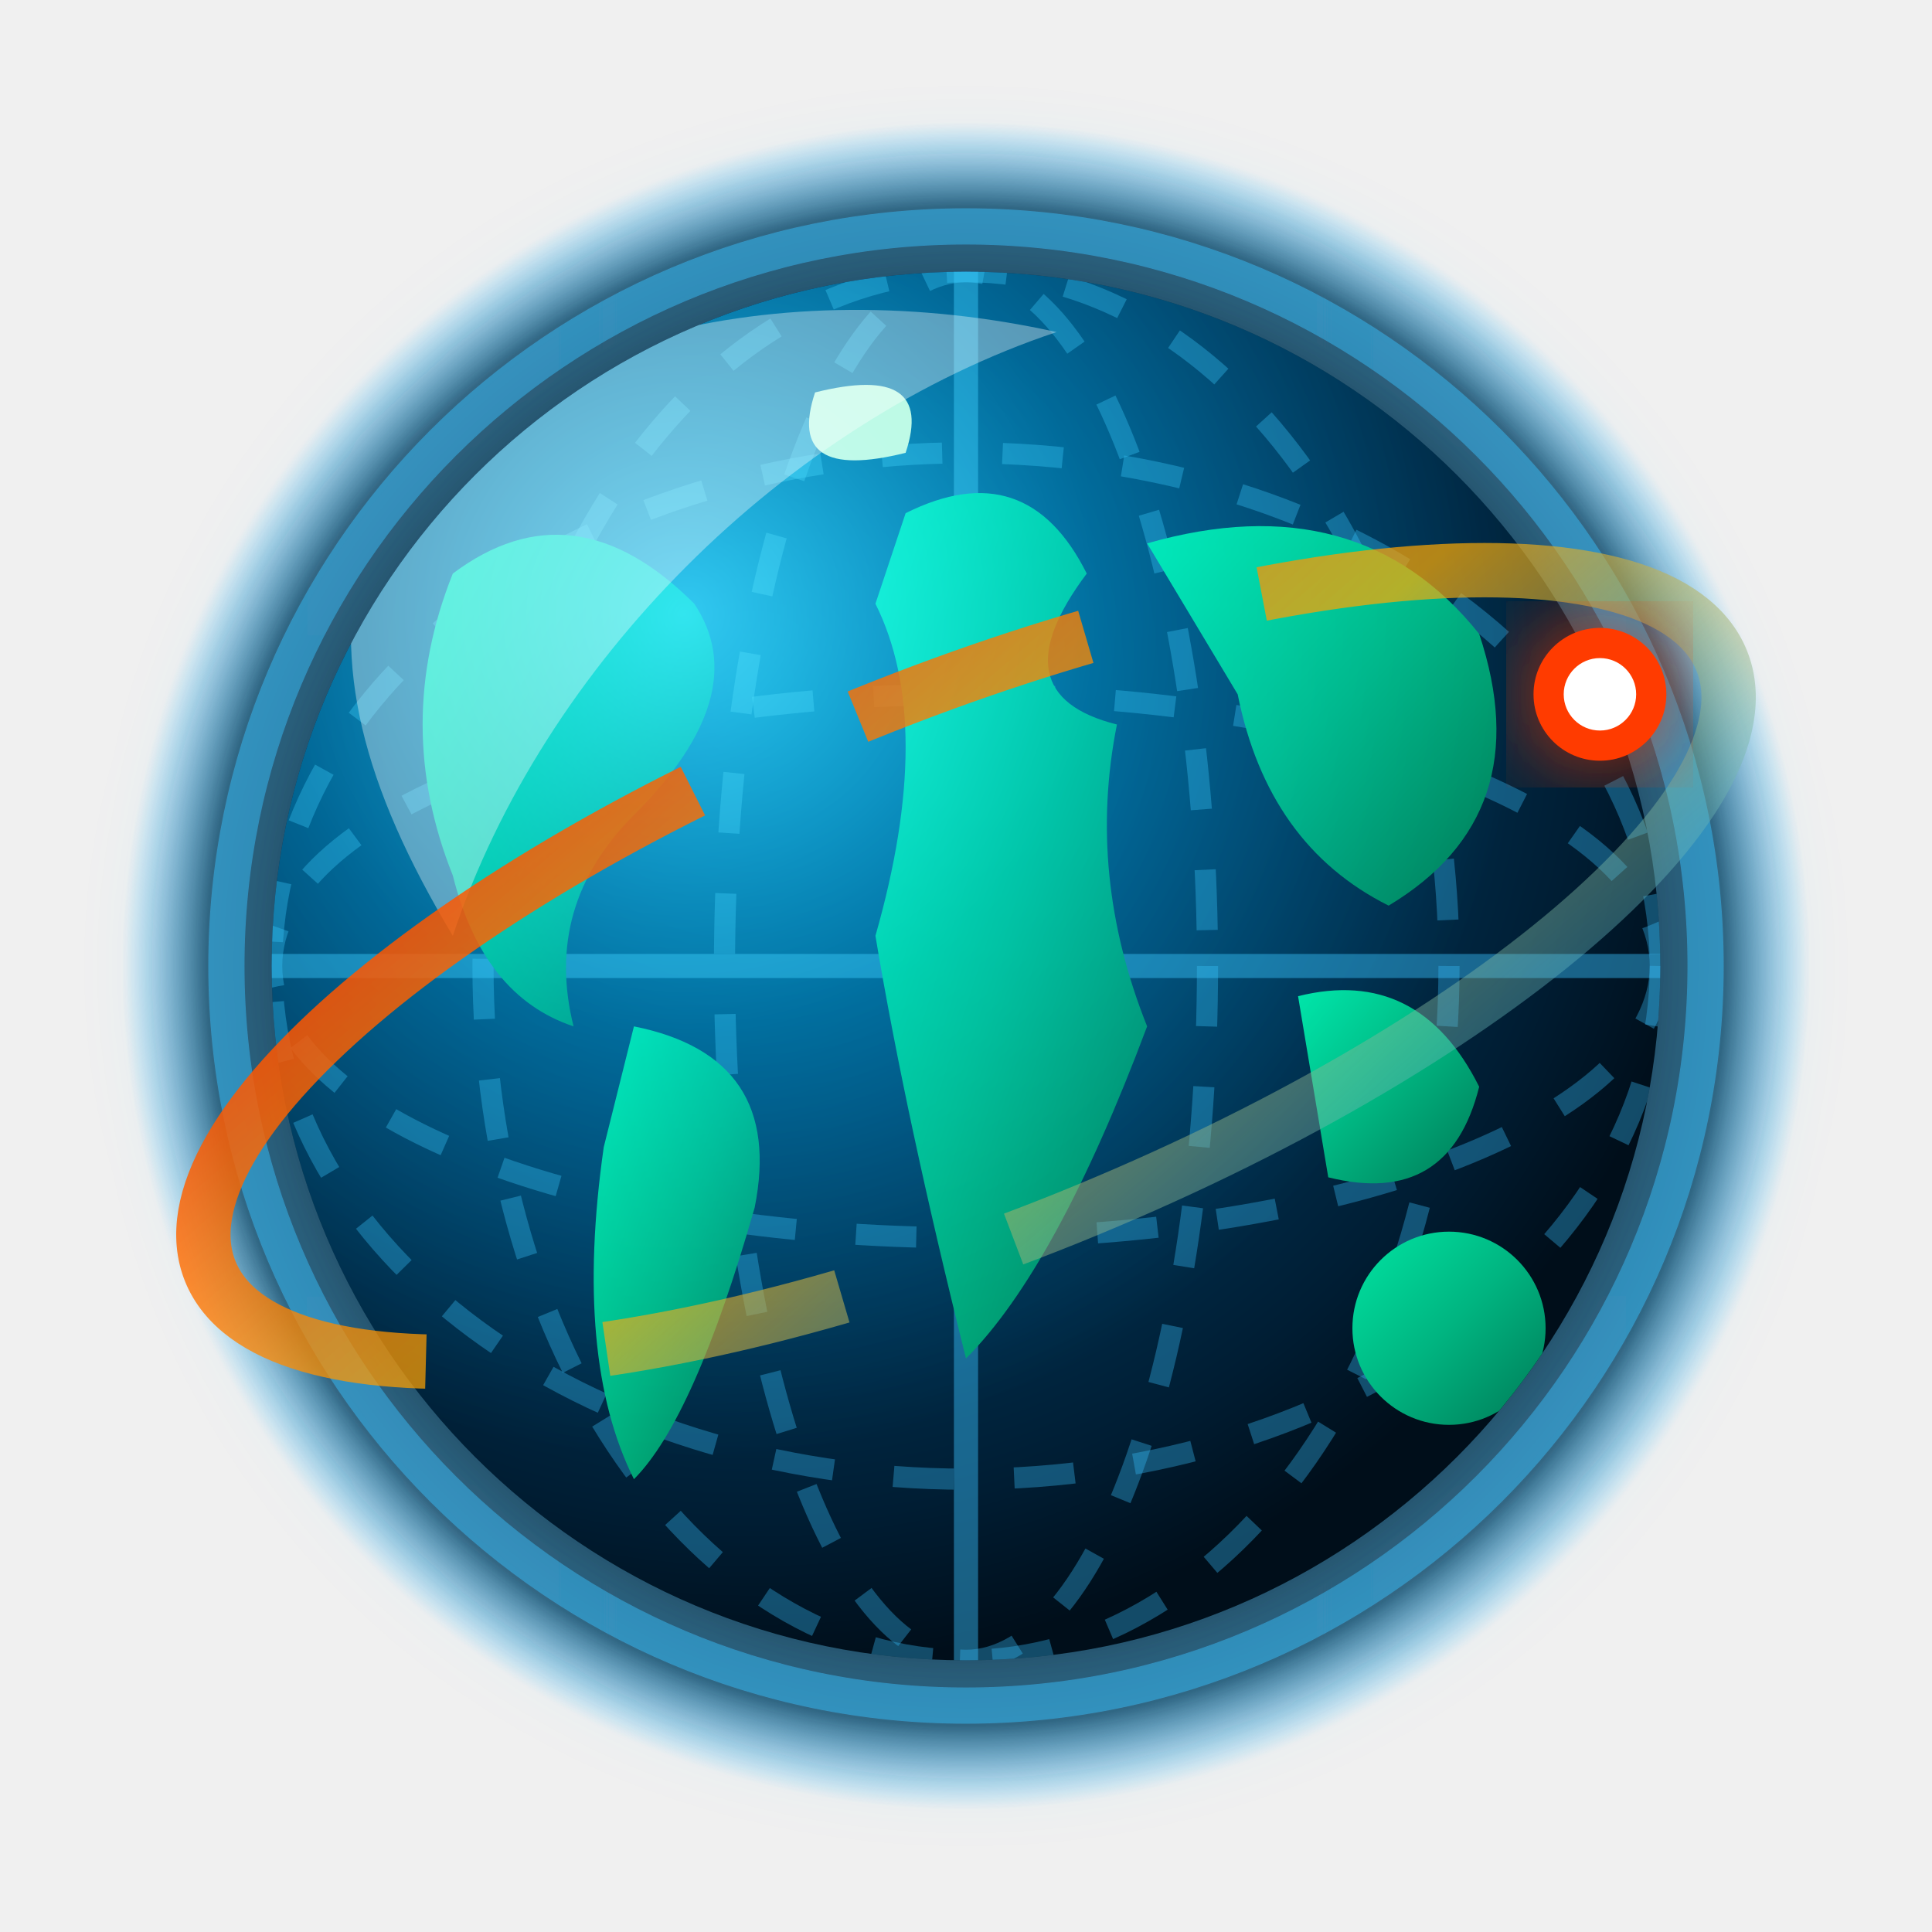
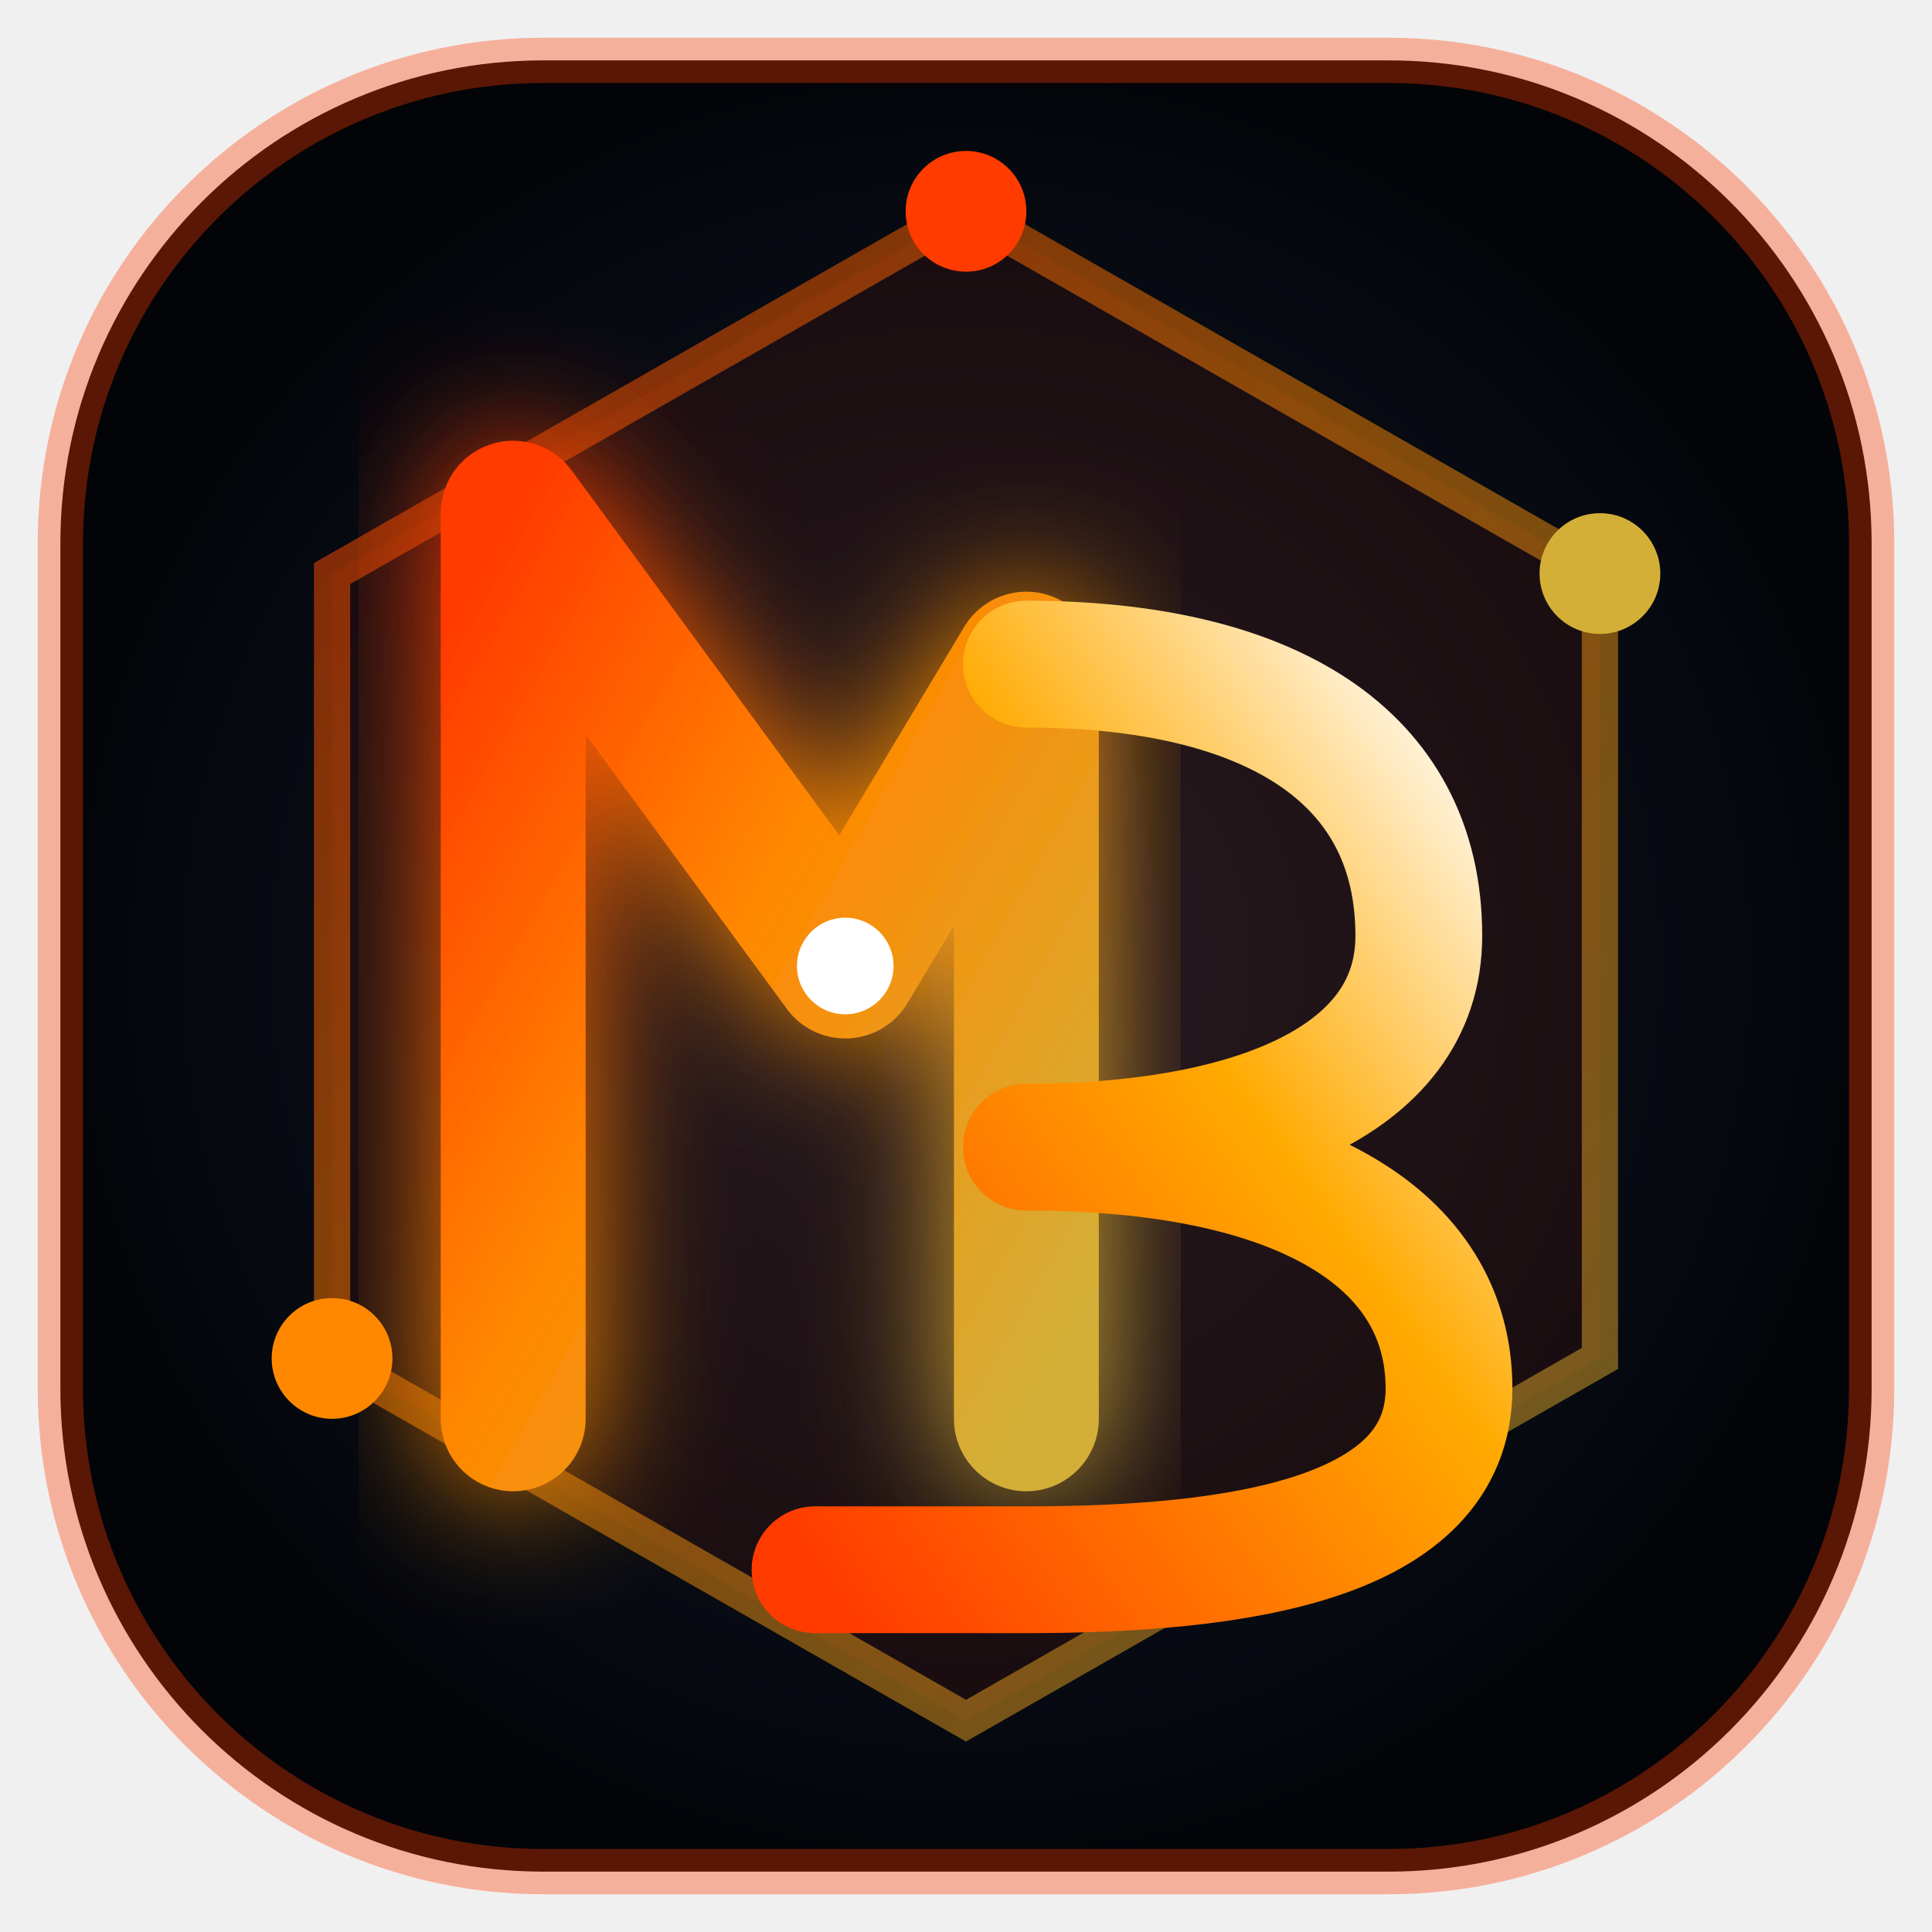
- <svg xmlns="http://www.w3.org/2000/svg" viewBox="0 0 64 64" width="64" height="64">
+ <svg xmlns="http://www.w3.org/2000/svg" viewBox="0 0 64 64" width="64" height="64" fill="none">
  <defs>
-     <radialGradient id="spaceGlow" cx="50%" cy="50%" r="50%">
-       <stop offset="60%" stop-color="#001827" stop-opacity="1" />
-       <stop offset="90%" stop-color="#003554" stop-opacity="0.8" />
-       <stop offset="100%" stop-color="#00a8ff" stop-opacity="0" />
+     <radialGradient id="tabBg" cx="50%" cy="50%" r="50%">
+       <stop offset="0%" stop-color="#141824" />
+       <stop offset="85%" stop-color="#060910" />
+       <stop offset="100%" stop-color="#020408" />
    </radialGradient>
-     <radialGradient id="oceanGrad" cx="35%" cy="30%" r="70%">
-       <stop offset="0%" stop-color="#006699" />
-       <stop offset="45%" stop-color="#003f66" />
-       <stop offset="85%" stop-color="#001d33" />
-       <stop offset="100%" stop-color="#000e1a" />
-     </radialGradient>
-     <linearGradient id="landGrad" x1="0%" y1="0%" x2="100%" y2="100%">
-       <stop offset="0%" stop-color="#00e5a3" />
-       <stop offset="50%" stop-color="#00b480" />
-       <stop offset="100%" stop-color="#007a56" />
+     <linearGradient id="logoFlame" x1="0%" y1="0%" x2="100%" y2="100%">
+       <stop offset="0%" stop-color="#ff3b00" />
+       <stop offset="45%" stop-color="#ff8800" />
+       <stop offset="100%" stop-color="#d4af37" />
    </linearGradient>
-     <radialGradient id="rimGlow" cx="30%" cy="25%" r="75%">
-       <stop offset="0%" stop-color="#38bdf8" stop-opacity="0.9" />
-       <stop offset="40%" stop-color="#0284c7" stop-opacity="0.4" />
-       <stop offset="80%" stop-color="#0369a1" stop-opacity="0" />
-     </radialGradient>
-     <linearGradient id="orbitGrad" x1="0%" y1="0%" x2="100%" y2="100%">
-       <stop offset="0%" stop-color="#ff3b00" stop-opacity="0.9" />
-       <stop offset="50%" stop-color="#ffaa00" stop-opacity="0.7" />
-       <stop offset="100%" stop-color="#38bdf8" stop-opacity="0.3" />
+     <linearGradient id="logoAmber" x1="100%" y1="0%" x2="0%" y2="100%">
+       <stop offset="0%" stop-color="#ffffff" />
+       <stop offset="40%" stop-color="#ffaa00" />
+       <stop offset="100%" stop-color="#ff3b00" />
    </linearGradient>
-     <filter id="glow" x="-20%" y="-20%" width="140%" height="140%">
-       <feGaussianBlur stdDeviation="1.8" result="blur" />
+     <filter id="logoTabGlow" x="-30%" y="-30%" width="160%" height="160%">
+       <feGaussianBlur stdDeviation="2.2" result="blur" />
      <feComposite in="SourceGraphic" in2="blur" operator="over" />
    </filter>
-     <clipPath id="globeClip">
-       <circle cx="32" cy="32" r="23" />
-     </clipPath>
  </defs>
-   <circle cx="32" cy="32" r="28" fill="url(#spaceGlow)" />
-   <circle cx="32" cy="32" r="24.5" fill="none" stroke="#38bdf8" stroke-width="1.2" stroke-opacity="0.5" filter="url(#glow)" />
-   <circle cx="32" cy="32" r="23" fill="url(#oceanGrad)" />
-   <g clip-path="url(#globeClip)">
-     <ellipse cx="32" cy="32" rx="23" ry="17" fill="none" stroke="#38bdf8" stroke-width="0.7" stroke-dasharray="2 2" stroke-opacity="0.35" />
-     <ellipse cx="32" cy="32" rx="23" ry="9" fill="none" stroke="#38bdf8" stroke-width="0.7" stroke-dasharray="2 2" stroke-opacity="0.35" />
-     <line x1="9" y1="32" x2="55" y2="32" stroke="#38bdf8" stroke-width="0.8" stroke-opacity="0.45" />
-     <ellipse cx="32" cy="32" rx="16" ry="23" fill="none" stroke="#38bdf8" stroke-width="0.7" stroke-dasharray="2 2" stroke-opacity="0.35" />
-     <ellipse cx="32" cy="32" rx="8" ry="23" fill="none" stroke="#38bdf8" stroke-width="0.7" stroke-dasharray="2 2" stroke-opacity="0.35" />
-     <line x1="32" y1="9" x2="32" y2="55" stroke="#38bdf8" stroke-width="0.8" stroke-opacity="0.45" />
-     <path d="M15,19 Q19,16 23,20 Q25,23 21,27 Q18,30 19,34 Q16,33 15,29 Q13,24 15,19 Z" fill="url(#landGrad)" />
-     <path d="M21,34 Q26,35 25,40 Q23,47 21,49 Q19,45 20,38 Z" fill="url(#landGrad)" />
-     <path d="M30,17 Q34,15 36,19 Q33,23 37,24 Q36,29 38,34 Q35,42 32,45 Q30,37 29,31 Q31,24 29,20 Z" fill="url(#landGrad)" />
-     <path d="M38,18 Q45,16 49,21 Q51,27 46,30 Q42,28 41,23 Z" fill="url(#landGrad)" />
-     <path d="M43,33 Q47,32 49,36 Q48,40 44,39 Z" fill="url(#landGrad)" />
-     <circle cx="48" cy="44" r="3.2" fill="url(#landGrad)" />
-     <path d="M27,13 Q31,12 30,15 Q26,16 27,13 Z" fill="#bbf7d0" />
-     <path d="M12,18 C16,11 26,9 35,11 C26,14 18,22 15,31 C12,26 11,22 12,18 Z" fill="#ffffff" fill-opacity="0.35" />
-     <circle cx="32" cy="32" r="23" fill="url(#rimGlow)" style="mix-blend-mode: screen;" />
-   </g>
-   <ellipse cx="32" cy="32" rx="27" ry="9" fill="none" stroke="url(#orbitGrad)" stroke-width="1.8" transform="rotate(-22 32 32)" stroke-dasharray="32 6 8 6" />
-   <circle cx="53" cy="23" r="2.2" fill="#ff3b00" filter="url(#glow)" />
-   <circle cx="53" cy="23" r="1.2" fill="#ffffff" />
+   <rect x="2" y="2" width="60" height="60" rx="16" fill="url(#tabBg)" stroke="rgba(255, 59, 0, 0.35)" stroke-width="1.5" />
+   <path d="M32,7 L53,19 L53,45 L32,57 L11,45 L11,19 Z" fill="rgba(255, 59, 0, 0.08)" stroke="url(#logoFlame)" stroke-width="1.2" stroke-opacity="0.5" />
+   <path d="M17,47 L17,17 L28,32 L34,22 L34,47" fill="none" stroke="url(#logoFlame)" stroke-width="4.8" stroke-linecap="round" stroke-linejoin="round" filter="url(#logoTabGlow)" />
+   <path d="M34,22 C42,22 47,25 47,31 C47,36 41,38 34,38 C43,38 48,41 48,46 C48,51 41,52 34,52 L27,52" fill="none" stroke="url(#logoAmber)" stroke-width="4.2" stroke-linecap="round" stroke-linejoin="round" />
+   <circle cx="32" cy="7" r="2" fill="#ff3b00" />
+   <circle cx="53" cy="19" r="2" fill="#d4af37" />
+   <circle cx="11" cy="45" r="2" fill="#ff8800" />
+   <circle cx="28" cy="32" r="1.6" fill="#ffffff" />
</svg>
